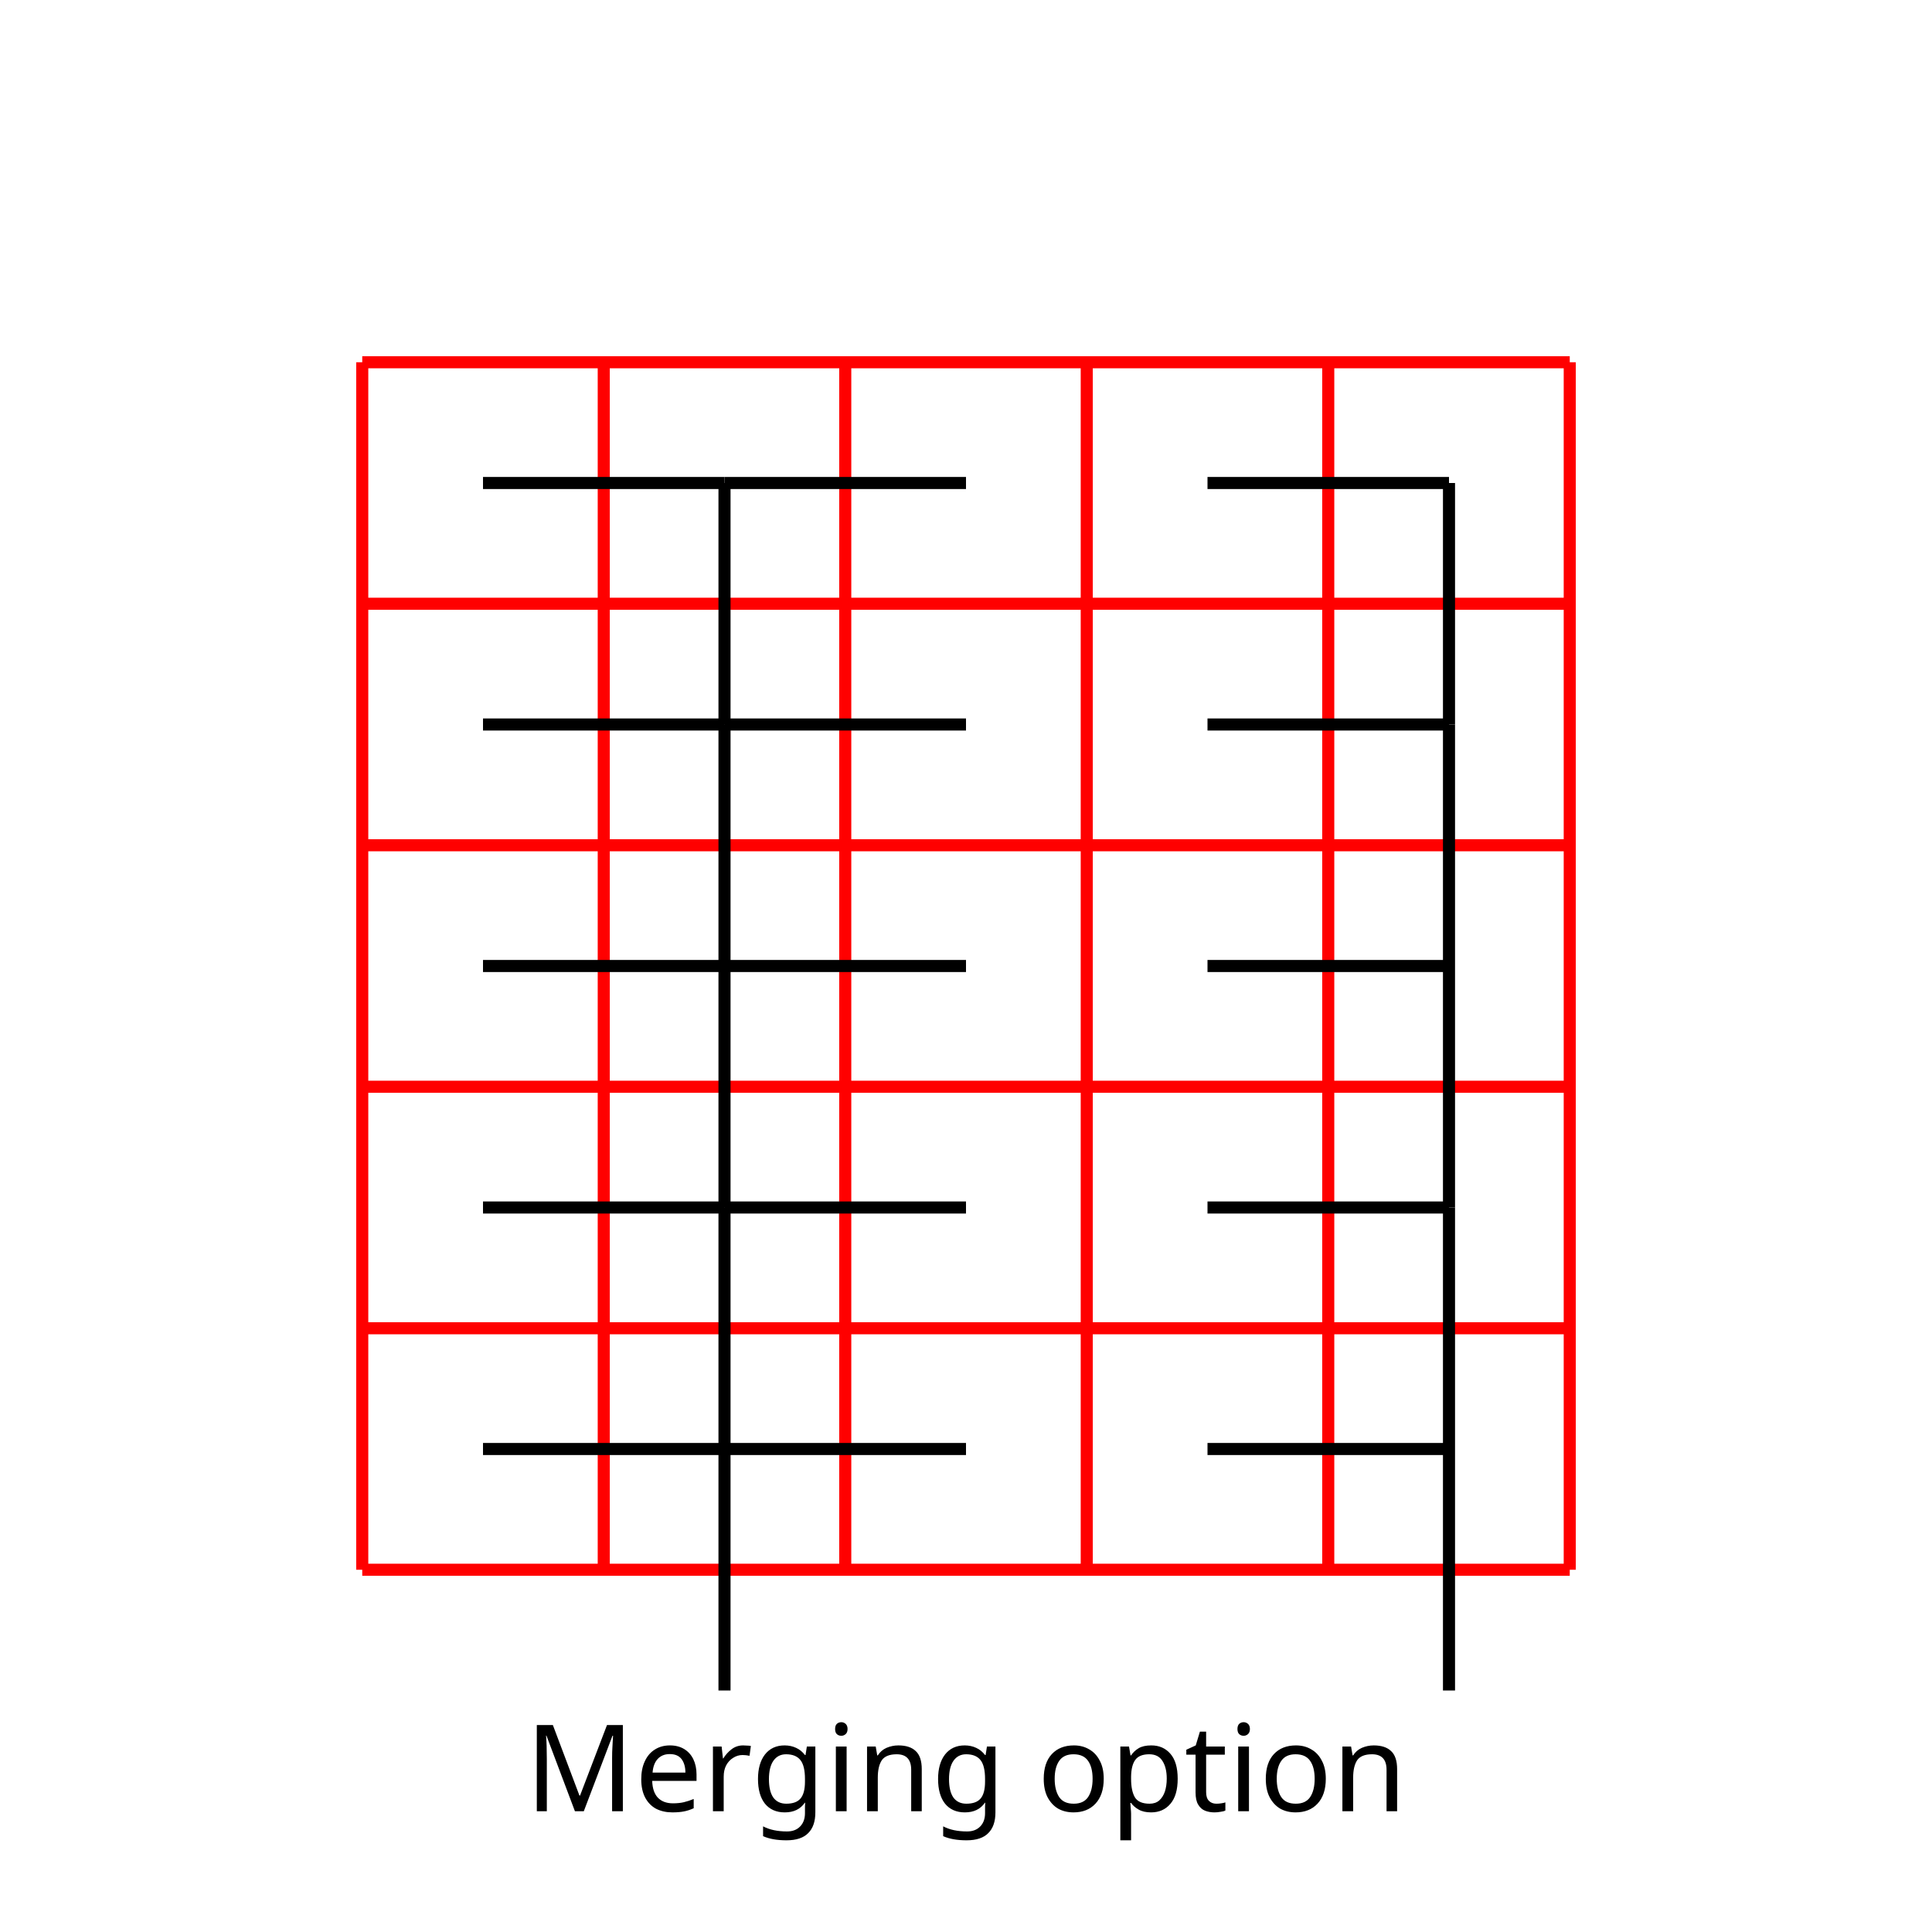
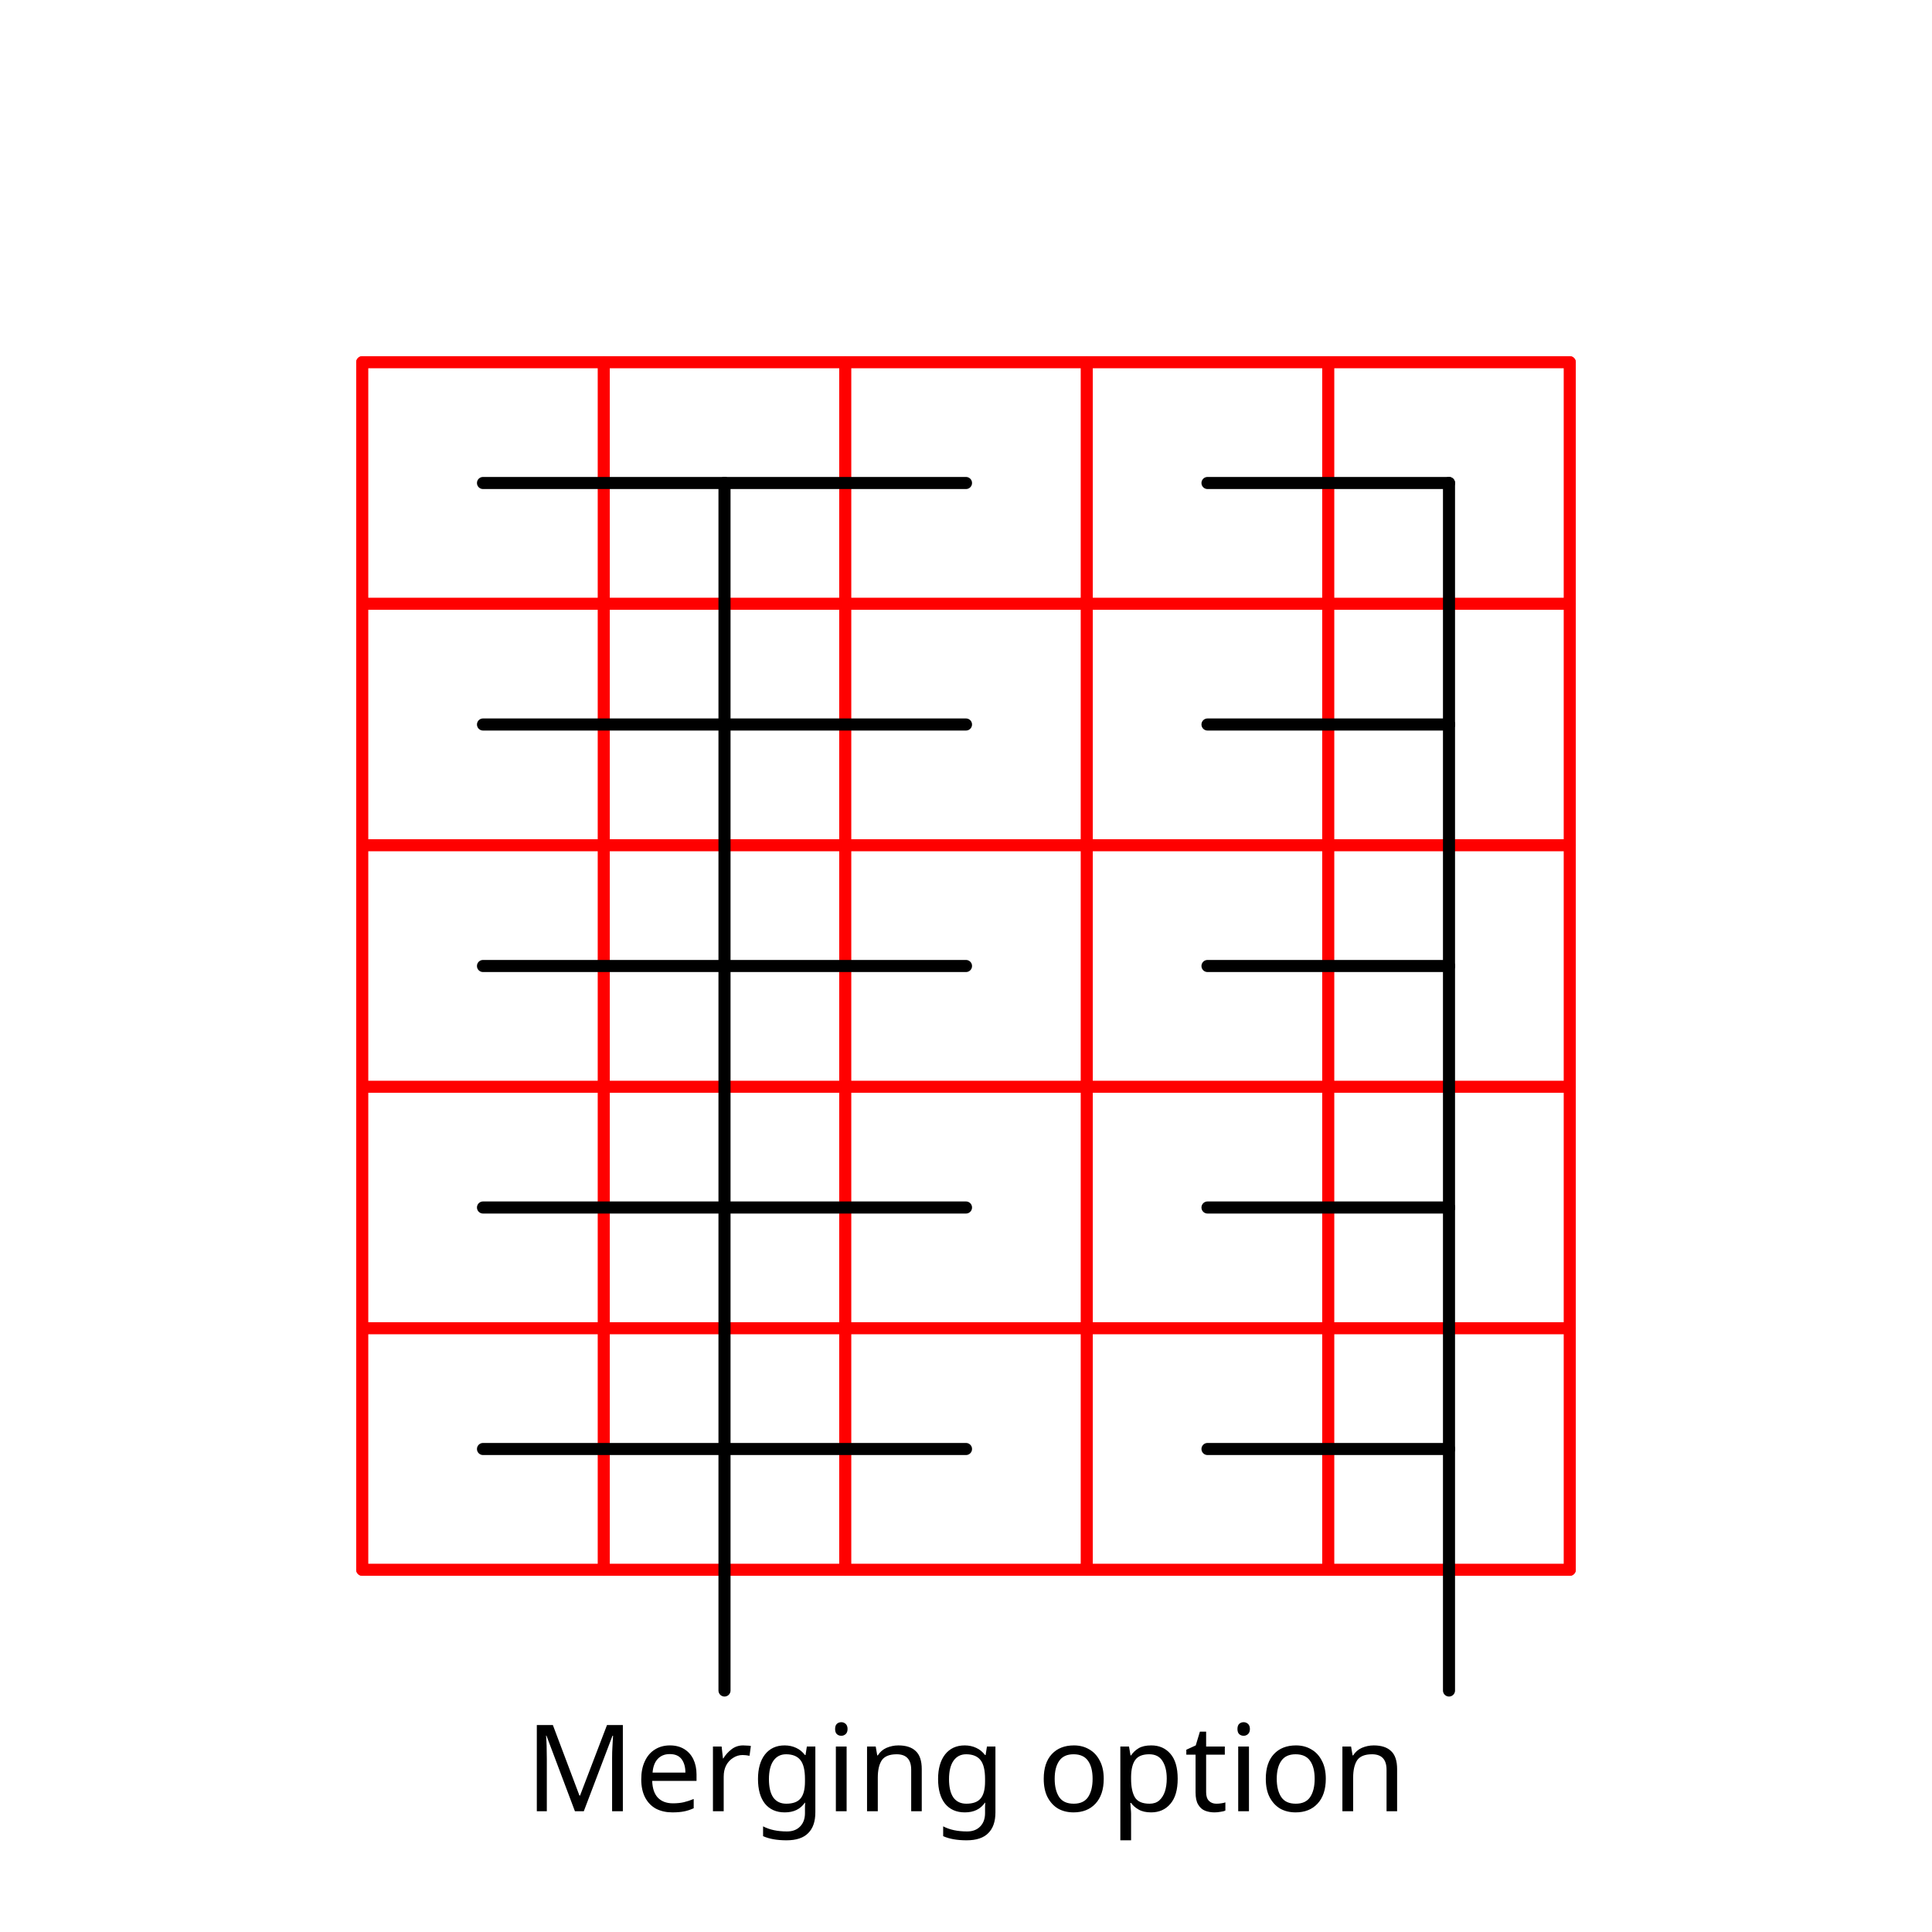
<svg xmlns="http://www.w3.org/2000/svg" baseProfile="full" height="100%" version="1.1" viewBox="-20,-140,160,160" width="100%">
  <defs id="id4">
    <style type="text/css">
                text{font-family: Verdana;}
-                 line{stroke: black;}
+                 line{stroke: black; stroke-linecap:round}
+                 span{text-anchor: "middle"; alignment_baseline: "middle"}
+                 .gridLabels{fill: grey;font-style: italic;font-weight: 900}
                #core_boundary{stroke:grey; stroke_width:0.5;}
                .marker{stroke:red; stroke_width:0.5;}
                </style>
  </defs>
  <g id="markers" transform="scale(1,-1)">
    <line class="marker" x1="10.0" x2="10.0" y1="10.0" y2="110.0" />
    <line class="marker" x1="30.0" x2="30.0" y1="10.0" y2="110.0" />
    <line class="marker" x1="50.0" x2="50.0" y1="10.0" y2="110.0" />
    <line class="marker" x1="70.0" x2="70.0" y1="10.0" y2="110.0" />
    <line class="marker" x1="90.0" x2="90.0" y1="10.0" y2="110.0" />
    <line class="marker" x1="110.0" x2="110.0" y1="10.0" y2="110.0" />
    <line class="marker" x1="10.0" x2="110.0" y1="10.0" y2="10.0" />
    <line class="marker" x1="10.0" x2="110.0" y1="30.0" y2="30.0" />
    <line class="marker" x1="10.0" x2="110.0" y1="50.0" y2="50.0" />
    <line class="marker" x1="10.0" x2="110.0" y1="70.0" y2="70.0" />
    <line class="marker" x1="10.0" x2="110.0" y1="90.0" y2="90.0" />
    <line class="marker" x1="10.0" x2="110.0" y1="110.0" y2="110.0" />
  </g>
  <g id="main" transform="scale(1,-1)">
    <line class="connection" x1="100" x2="100" y1="0" y2="20" />
    <line class="connection" x1="100" x2="80" y1="20" y2="20" />
    <line class="connection" x1="100" x2="100" y1="20" y2="40" />
    <line class="connection" x1="100" x2="80" y1="40" y2="40" />
    <line class="connection" x1="100" x2="100" y1="40" y2="60" />
    <line class="connection" x1="100" x2="80" y1="60" y2="60" />
    <line class="connection" x1="100" x2="100" y1="60" y2="80" />
    <line class="connection" x1="100" x2="80" y1="80" y2="80" />
    <line class="connection" x1="100" x2="100" y1="80" y2="100" />
    <line class="connection" x1="100" x2="80" y1="100" y2="100" />
    <line class="connection" x1="40" x2="40" y1="0" y2="20" />
    <line class="connection" x1="40" x2="60" y1="20" y2="20" />
    <line class="connection" x1="40" x2="20" y1="20" y2="20" />
    <line class="connection" x1="40" x2="40" y1="20" y2="40" />
    <line class="connection" x1="40" x2="60" y1="40" y2="40" />
    <line class="connection" x1="40" x2="20" y1="40" y2="40" />
    <line class="connection" x1="40" x2="40" y1="40" y2="60" />
    <line class="connection" x1="40" x2="60" y1="60" y2="60" />
    <line class="connection" x1="40" x2="20" y1="60" y2="60" />
    <line class="connection" x1="40" x2="40" y1="60" y2="80" />
    <line class="connection" x1="40" x2="60" y1="80" y2="80" />
    <line class="connection" x1="40" x2="20" y1="80" y2="80" />
    <line class="connection" x1="40" x2="40" y1="80" y2="100" />
    <line class="connection" x1="40" x2="60" y1="100" y2="100" />
    <line class="connection" x1="40" x2="20" y1="100" y2="100" />
    <g id="text">
      <text alignment-baseline="middle" class="moduleLabel" fill="black" font-size="10.0" text-anchor="middle" transform="scale(1,-1)" x="60.0" y="10.0">Merging option</text>
    </g>
  </g>
</svg>
